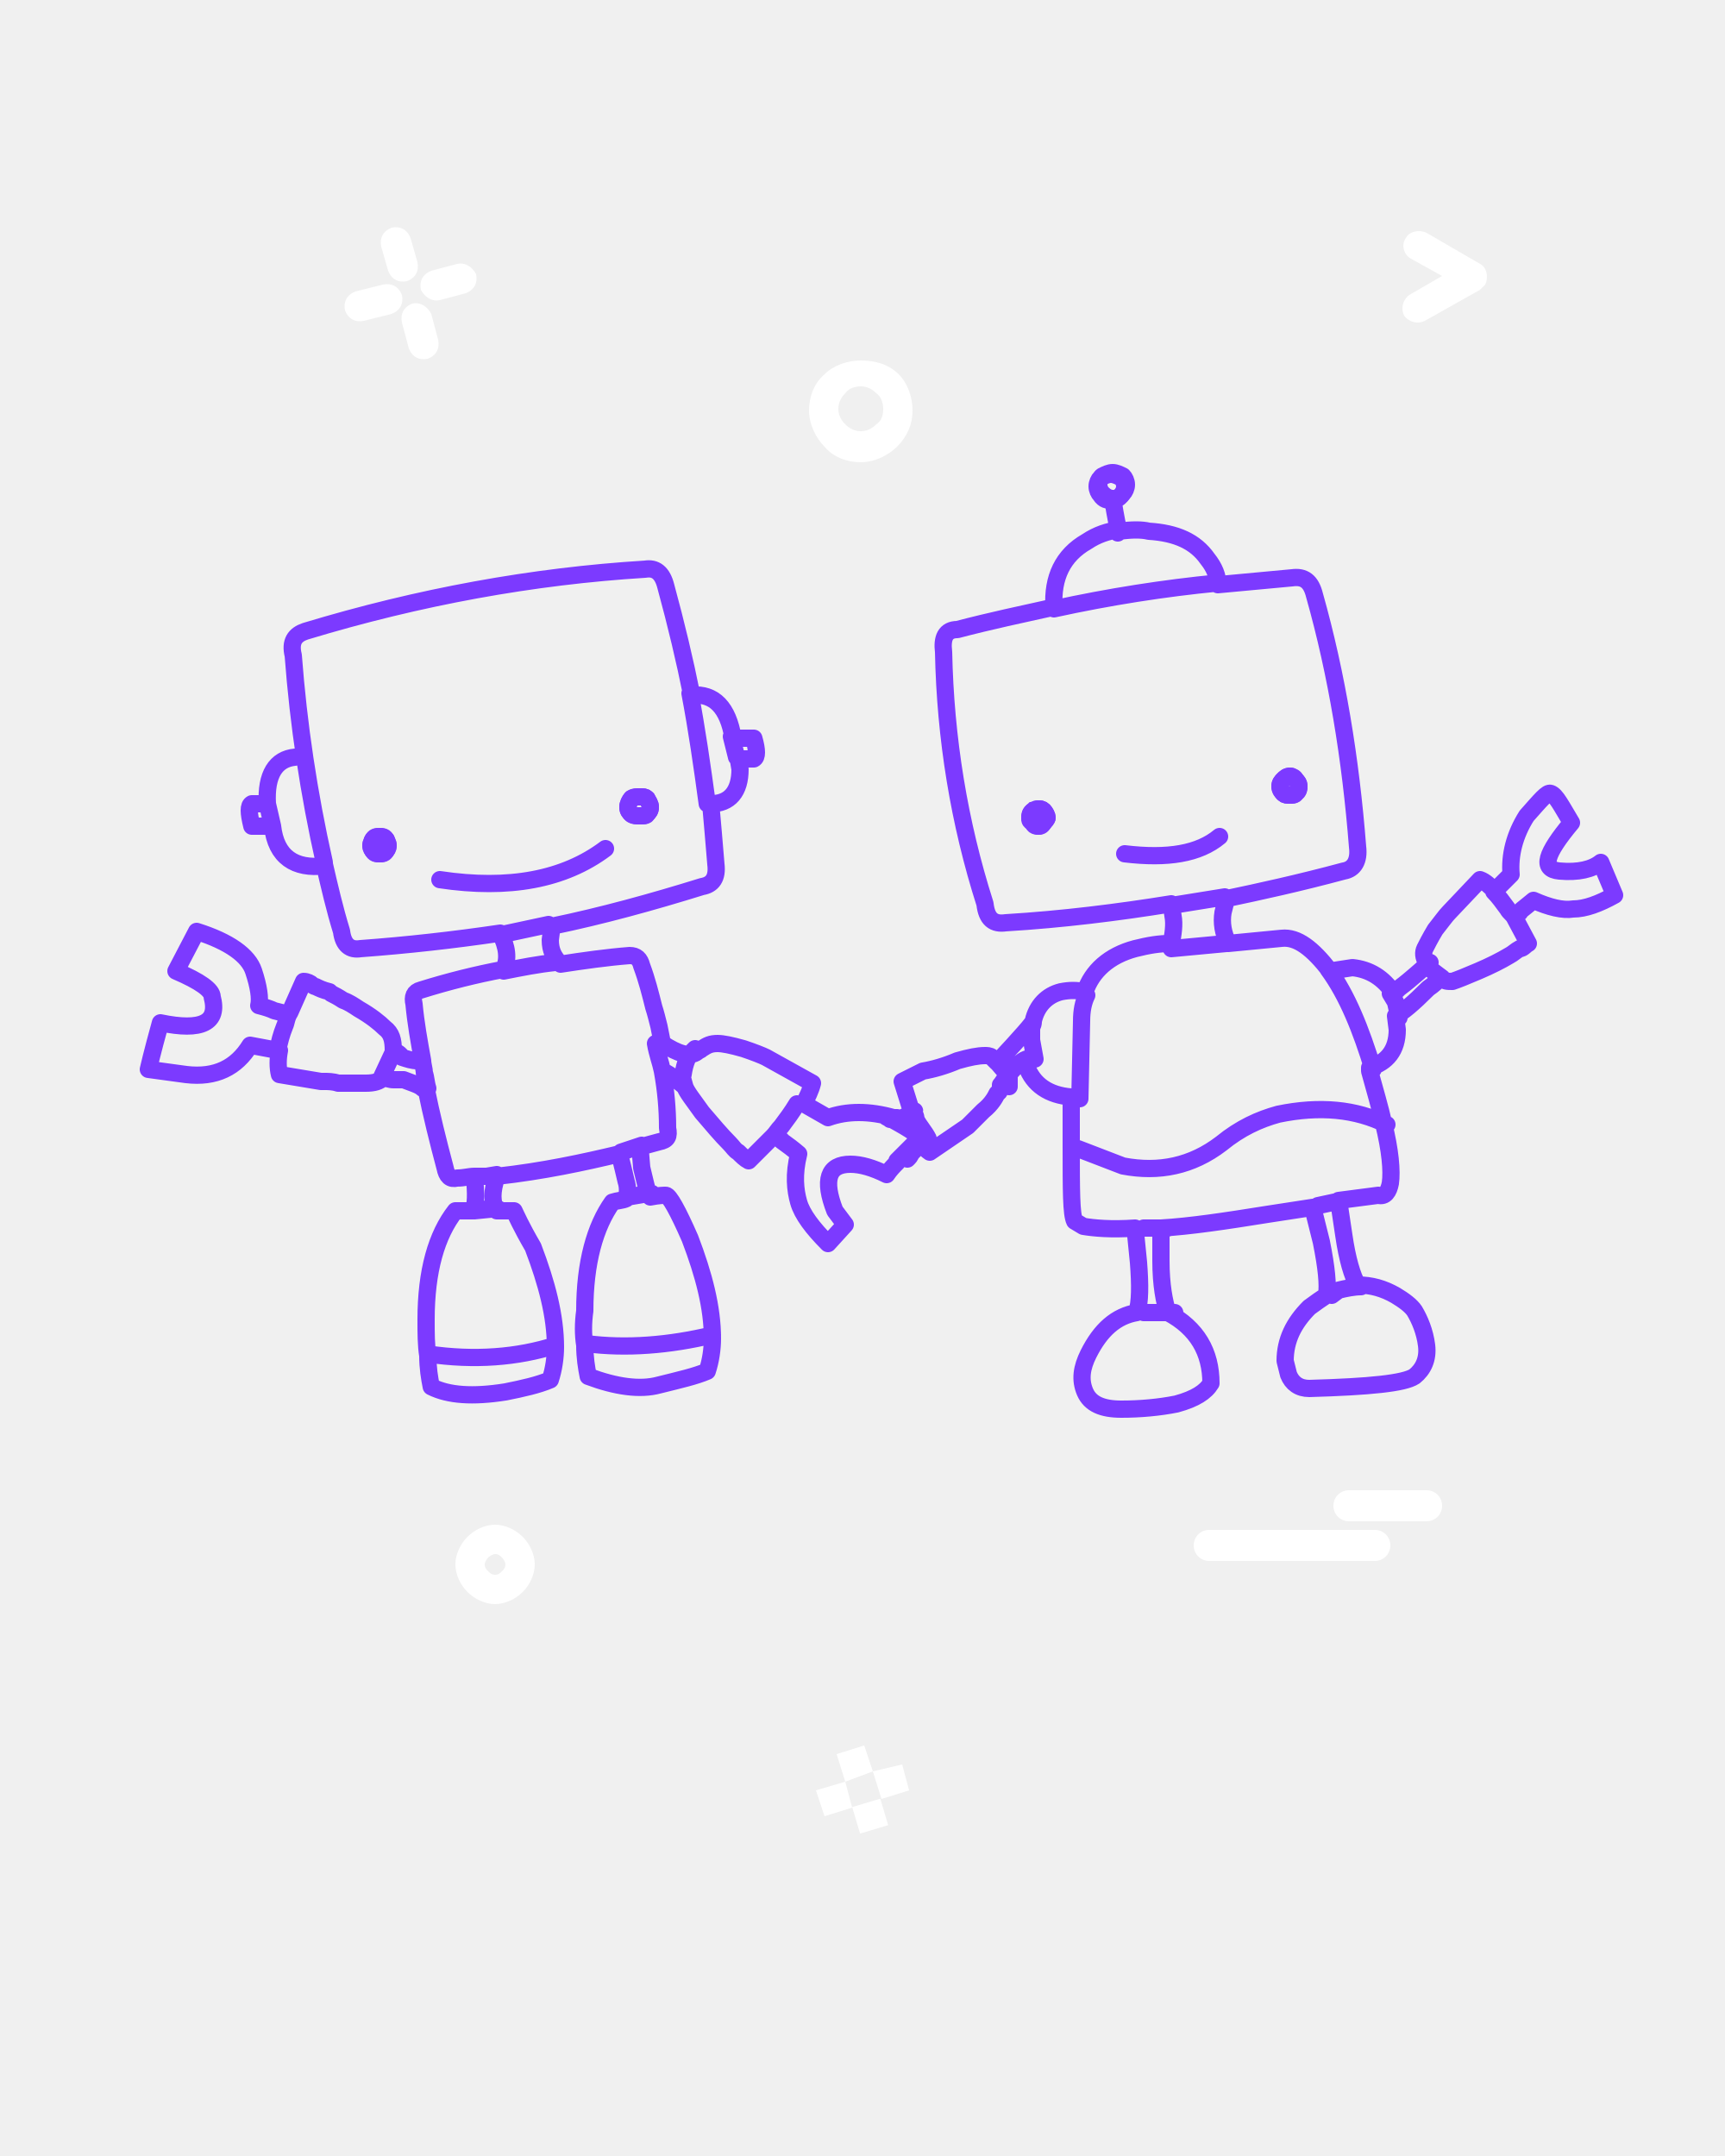
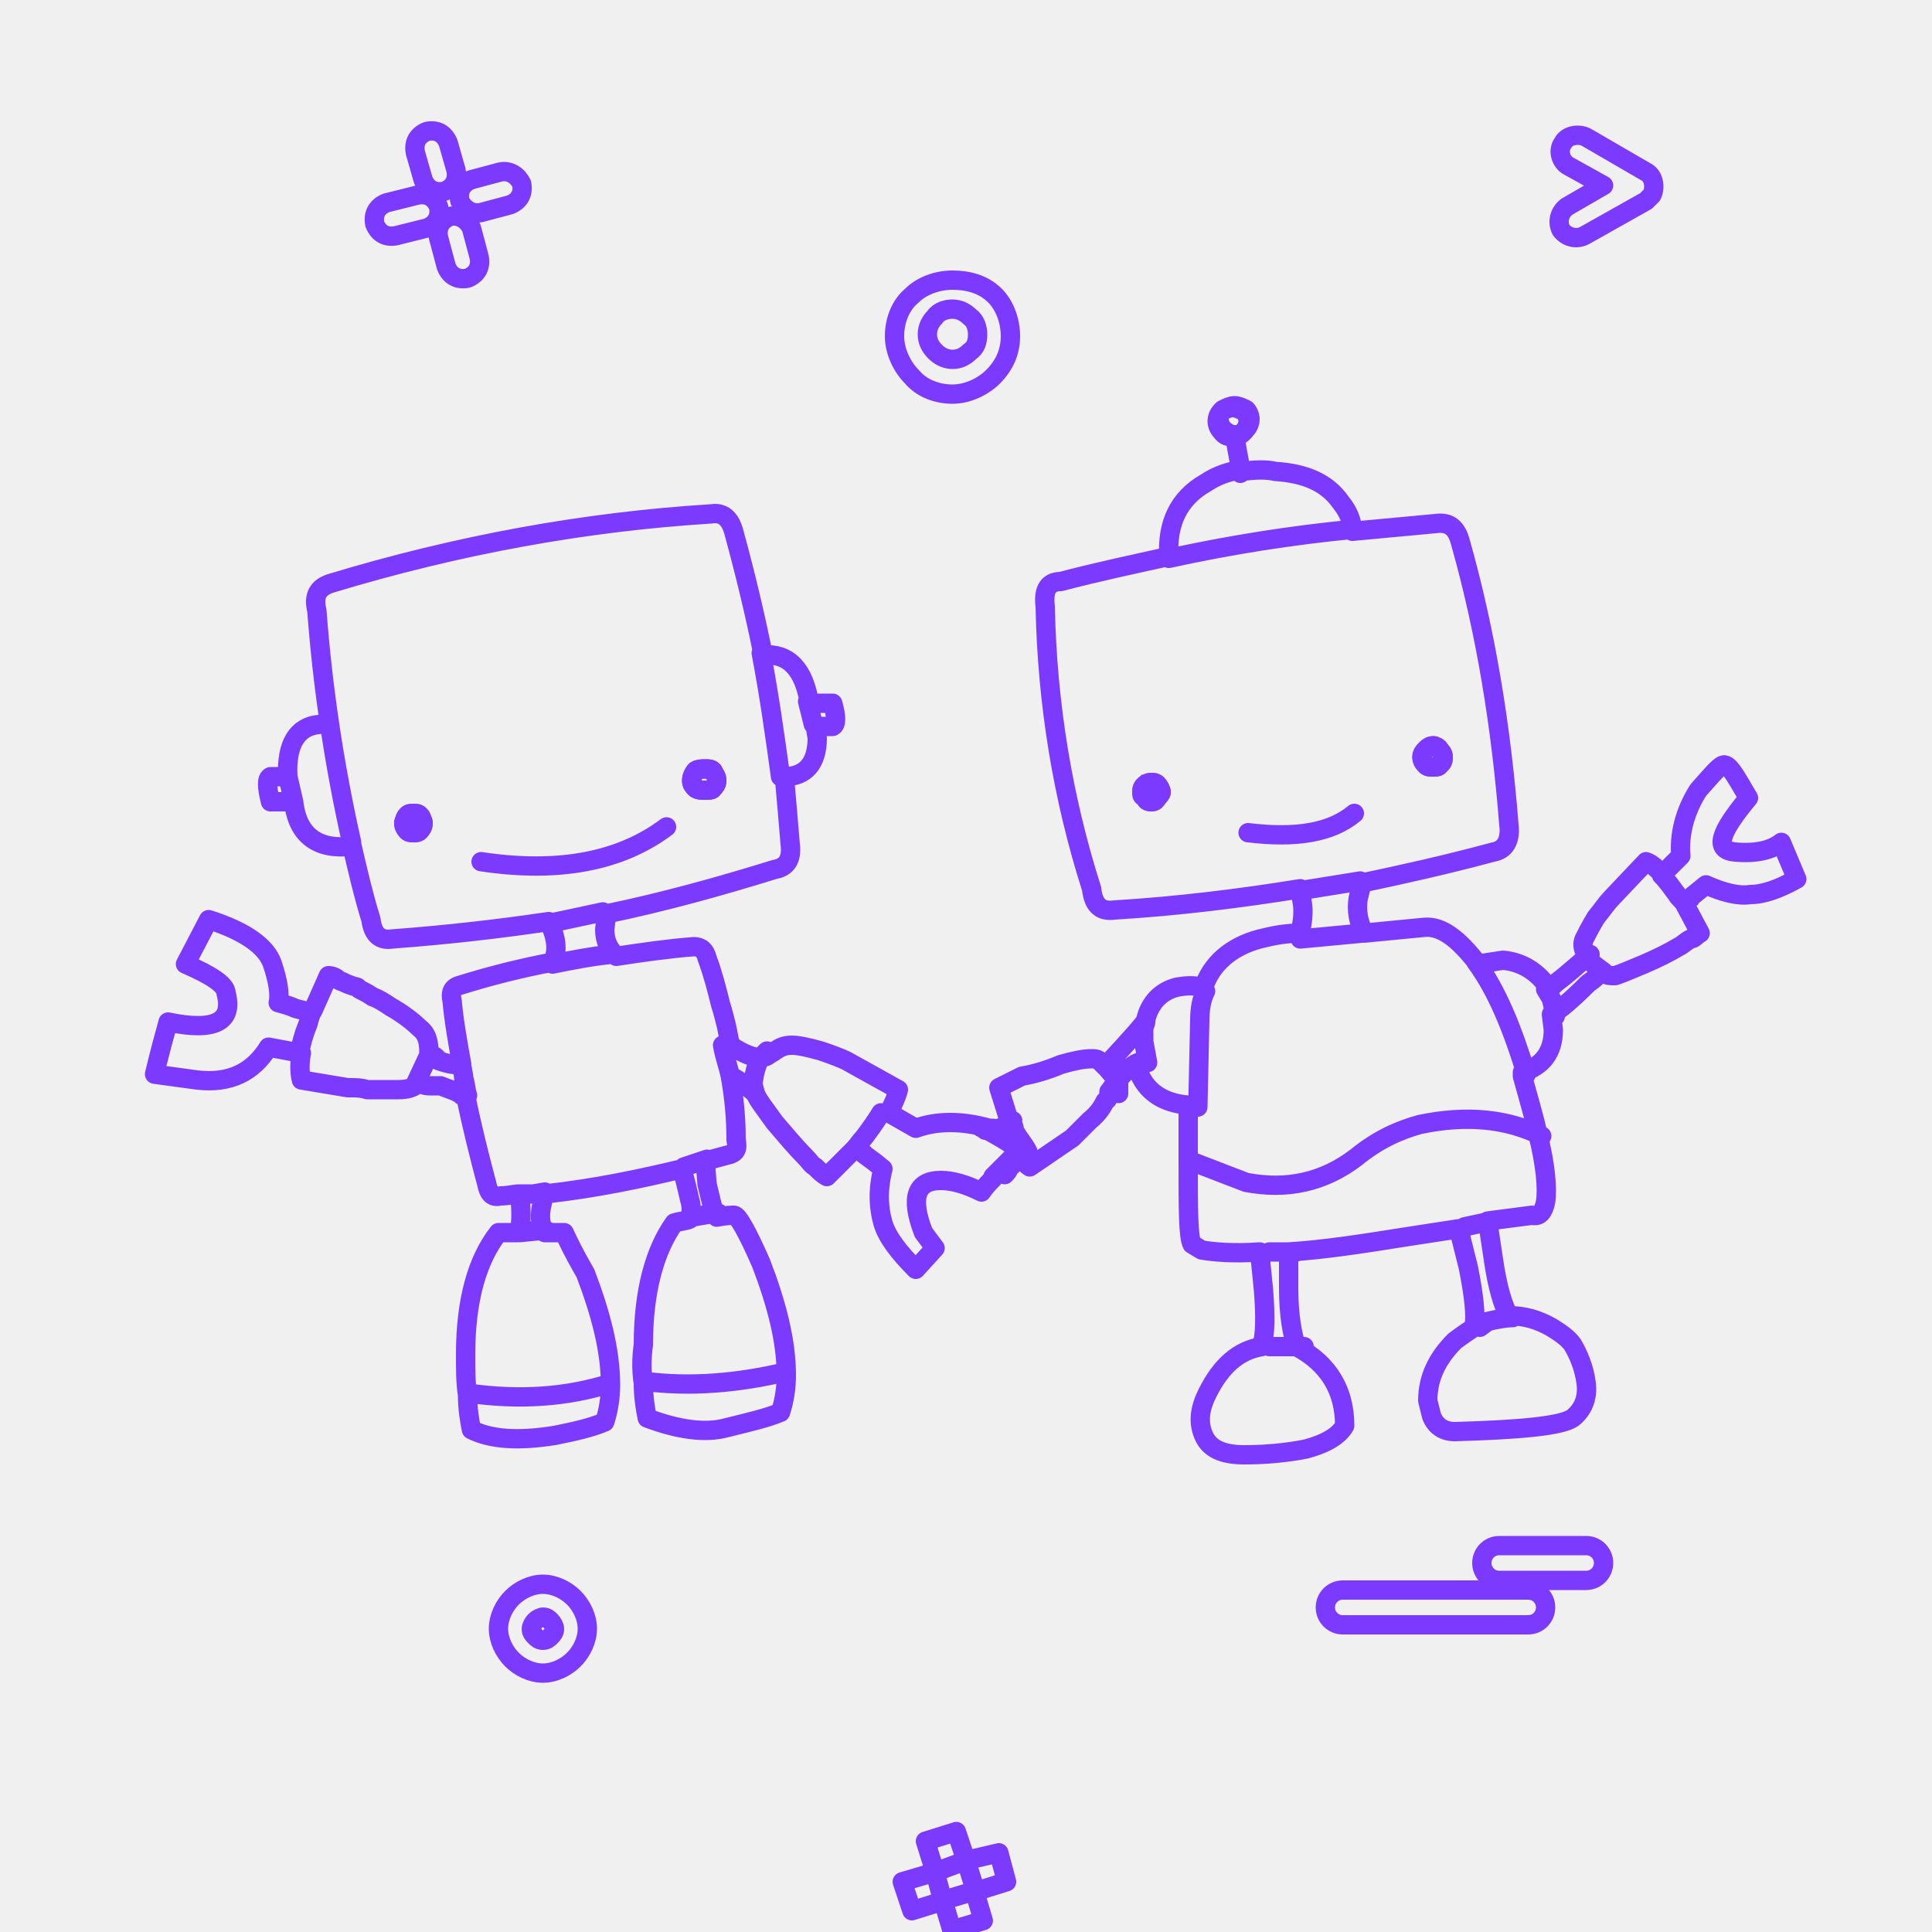
- <svg xmlns="http://www.w3.org/2000/svg" version="1.1" id="Слой_1" x="0px" y="0px" viewBox="0 0 100 125" style="enable-background:new 0 0 100 125;" xml:space="preserve">
+ <svg xmlns="http://www.w3.org/2000/svg" version="1.1" id="Слой_1" x="0px" y="0px" viewBox="0 0 100 100" style="enable-background:new 0 0 100 100;" xml:space="preserve">
  <style type="text/css">
	.st0{fill:none;stroke:#7C3AFF;stroke-miterlimit:10;}
	.st1{fill:none;stroke:#7C3AFF;stroke-linecap:round;stroke-linejoin:round;}
- 	.st2{fill:#FFFFFF;}
</style>
  <g transform="matrix( 1, 0, 0, 1, 0,0) ">
    <g>
      <g id="b">
-         <path class="st0" d="M37.5,47.2c0.1-0.1,0.2-0.2,0.2-0.4s-0.1-0.3-0.2-0.5c-0.1-0.1-0.2-0.1-0.4-0.1s-0.3,0-0.5,0.1     c-0.1,0.1-0.2,0.3-0.2,0.5s0.1,0.3,0.2,0.4c0.1,0.1,0.3,0.1,0.5,0.1S37.5,47.3,37.5,47.2 M21.5,49c0,0.1,0.1,0.3,0.1,0.3     c0.1,0.1,0.2,0.2,0.4,0.2s0.3,0,0.4-0.2c0.1-0.1,0.1-0.2,0.1-0.3s-0.1-0.3-0.1-0.3c-0.1-0.1-0.2-0.2-0.4-0.2s-0.3,0-0.4,0.2     C21.6,48.8,21.5,48.9,21.5,49 M64.4,27.5c-0.2,0-0.4,0.1-0.6,0.2c-0.1,0.1-0.2,0.3-0.2,0.5s0.1,0.4,0.2,0.5     C64,29,64.2,29,64.4,29c0.2,0,0.4-0.1,0.6-0.3c0.1-0.1,0.2-0.3,0.2-0.5s-0.1-0.4-0.2-0.5C64.8,27.6,64.6,27.5,64.4,27.5      M75.1,45.2C75,45.1,74.9,45,74.8,45c-0.2,0-0.3,0.1-0.4,0.2c-0.1,0.1-0.2,0.2-0.2,0.4c0,0.1,0.1,0.3,0.2,0.4     c0.1,0.1,0.2,0.1,0.4,0.1c0.1,0,0.3,0,0.3-0.1c0.1-0.1,0.2-0.2,0.2-0.4S75.2,45.3,75.1,45.2 M59.9,47c-0.1,0.1-0.2,0.2-0.2,0.4     s0,0.2,0.2,0.3c0.1,0.1,0.2,0.2,0.3,0.2s0.2,0,0.3-0.2s0.2-0.2,0.2-0.3s-0.1-0.3-0.2-0.4s-0.2-0.1-0.3-0.1     C60.1,46.9,60,47,59.9,47z" />
+         <path class="st0" d="M36.9,40.8c0.1-0.1,0.2-0.2,0.2-0.4s-0.1-0.3-0.2-0.5c-0.1-0.1-0.2-0.1-0.4-0.1s-0.3,0-0.5,0.1     c-0.1,0.1-0.2,0.3-0.2,0.5s0.1,0.3,0.2,0.4c0.1,0.1,0.3,0.1,0.5,0.1S36.9,40.9,36.9,40.8 M20.9,42.6c0,0.1,0.1,0.3,0.1,0.3     c0.1,0.1,0.2,0.2,0.4,0.2s0.3,0,0.4-0.2c0.1-0.1,0.1-0.2,0.1-0.3s-0.1-0.3-0.1-0.3c-0.1-0.1-0.2-0.2-0.4-0.2s-0.3,0-0.4,0.2     C21,42.4,20.9,42.5,20.9,42.6 M63.8,21.1c-0.2,0-0.4,0.1-0.6,0.2c-0.1,0.1-0.2,0.3-0.2,0.5s0.1,0.4,0.2,0.5     c0.2,0.3,0.4,0.3,0.6,0.3c0.2,0,0.4-0.1,0.6-0.3c0.1-0.1,0.2-0.3,0.2-0.5s-0.1-0.4-0.2-0.5C64.2,21.2,64,21.1,63.8,21.1      M74.5,38.8c-0.1-0.1-0.2-0.2-0.3-0.2c-0.2,0-0.3,0.1-0.4,0.2c-0.1,0.1-0.2,0.2-0.2,0.4c0,0.1,0.1,0.3,0.2,0.4     c0.1,0.1,0.2,0.1,0.4,0.1c0.1,0,0.3,0,0.3-0.1c0.1-0.1,0.2-0.2,0.2-0.4S74.6,38.9,74.5,38.8 M59.3,40.6c-0.1,0.1-0.2,0.2-0.2,0.4     s0,0.2,0.2,0.3c0.1,0.1,0.2,0.2,0.3,0.2s0.2,0,0.3-0.2s0.2-0.2,0.2-0.3s-0.1-0.3-0.2-0.4s-0.2-0.1-0.3-0.1     C59.5,40.5,59.4,40.6,59.3,40.6z" />
      </g>
    </g>
    <g>
-       <path id="a" class="st1" d="M88.1,52.9c-0.1,0,0.2-0.2,0.8-0.7c0.9,0.4,1.7,0.6,2.3,0.5c0.7,0,1.5-0.3,2.4-0.8L92.8,50    c-0.5,0.4-1.3,0.6-2.4,0.5s-0.8-1,0.7-2.8c-0.6-1-0.9-1.6-1.2-1.7c-0.2-0.1-0.6,0.4-1.4,1.3c-0.7,1.1-1,2.3-0.9,3.4l-1,1    c0.3,0.3,0.5,0.6,0.8,1c0.1,0.2,0.3,0.3,0.4,0.5l0.8,1.5c-0.2,0.1-0.3,0.3-0.5,0.3c-0.2,0.1-0.4,0.3-0.6,0.4    c-0.5,0.3-1.1,0.6-1.8,0.9c-0.7,0.3-1.2,0.5-1.5,0.6c-0.3,0-0.5,0-0.6-0.2c0,0,0,0-0.1,0c-0.2,0.2-0.4,0.4-0.7,0.6    c-0.9,0.9-1.5,1.4-1.9,1.6l0.1,0.8c0,1.2-0.6,1.9-1.6,2.2c0,0.1,0,0.1,0,0.2c0.3,1.1,0.6,2.1,0.8,3c0.4,1.6,0.5,2.8,0.4,3.5    c-0.1,0.5-0.3,0.8-0.7,0.7l-2.3,0.3l0.3,2c0.2,1.4,0.5,2.4,0.8,2.9c0.8,0,1.5,0.2,2.2,0.6c0.5,0.3,0.9,0.6,1.1,0.9    c0.3,0.5,0.6,1.2,0.7,2s-0.2,1.4-0.7,1.8c-0.6,0.4-2.6,0.6-6.1,0.7c-0.6,0-1-0.3-1.2-0.8l-0.2-0.8c0-1.2,0.5-2.2,1.4-3.1    c0.4-0.3,0.7-0.5,1-0.7c0.1-0.6,0-1.6-0.3-3.1l-0.5-2l-2.6,0.4c-2.5,0.4-4.5,0.7-6.2,0.8v1.9c0,1.4,0.2,2.4,0.4,3    c1.7,0.9,2.5,2.3,2.5,4.1c-0.3,0.5-0.9,0.9-2,1.2c-1,0.2-2.1,0.3-3.2,0.3s-1.8-0.3-2.1-1s-0.2-1.4,0.2-2.2    c0.7-1.4,1.6-2.2,2.8-2.4c0.2-0.6,0.2-1.6,0.1-2.9l-0.2-2c-1.4,0.1-2.4,0-3-0.1l-0.5-0.3c-0.2-0.4-0.2-1.8-0.2-4.3v-2.9    c-1.3-0.1-2.2-0.7-2.6-1.8v-0.4c-0.3,0.1-0.7,0.5-1.2,1.1c-0.1,0.1-0.2,0.3-0.3,0.4c0,0.2,0,0.4-0.2,0.5c-0.1,0.2-0.3,0.6-0.8,1    c-0.4,0.4-0.7,0.7-0.9,0.9l-2.2,1.5c-0.3-0.2-0.5-0.5-0.7-0.8v0.1c-0.4,0.4-0.8,0.8-1.2,1.2v0.1c-0.2,0.2-0.4,0.4-0.6,0.7    c-0.8-0.4-1.5-0.6-2.1-0.6c-1.3,0-1.6,0.9-0.9,2.7L49,71l-1,1.1c-0.9-0.9-1.5-1.7-1.7-2.4c-0.2-0.7-0.3-1.6,0-2.8    c-0.7-0.6-1.1-0.8-1-0.8 M86.7,51.7c-0.3-0.3-0.6-0.6-0.9-0.7L84,52.9c-0.2,0.2-0.4,0.5-0.8,1c-0.3,0.5-0.5,0.9-0.6,1.1    c-0.1,0.2-0.1,0.5,0.1,0.8l0,0l0.1,0.2c0.1,0.2,0.4,0.4,0.8,0.7 M17.1,43.9c-1.1,0.1-1.7,1-1.6,2.7l0.3,1.3c0.2,1.8,1.3,2.5,3,2.3    c0-0.1,0-0.1,0-0.2c-0.9-4-1.5-8-1.8-12c-0.2-0.8,0.1-1.2,0.7-1.4c6.6-2,13.2-3.2,19.7-3.6c0.6-0.1,1,0.2,1.2,1    c0.6,2.2,1.1,4.3,1.5,6.3c1.3-0.1,2.1,0.7,2.4,2.5h1.2c0.2,0.7,0.2,1.1,0,1.2h-0.9l0.1,0.6c0,1.3-0.6,2-1.7,2    c0.1,1.1,0.2,2.3,0.3,3.5c0.1,0.8-0.2,1.2-0.8,1.3c-2.9,0.9-5.8,1.7-8.7,2.3l-0.1,0.8c0,0.6,0.2,1,0.6,1.4c1.3-0.2,2.7-0.4,4-0.5    c0.4,0,0.6,0.2,0.7,0.6c0.3,0.8,0.5,1.6,0.7,2.4c0.1,0.3,0.2,0.7,0.3,1.1l0.2,1c0.9,0.6,1.6,0.8,2,0.5c0.1-0.1,0.2-0.1,0.3-0.2    c0.3-0.2,0.5-0.3,0.9-0.3c0.3,0,0.8,0.1,1.5,0.3c0.6,0.2,1.1,0.4,1.3,0.5l2.7,1.5c-0.1,0.4-0.3,0.8-0.5,1.2l1.4,0.8    c1.1-0.4,2.4-0.4,3.8,0c0.1,0,0.1,0,0.2,0c0,0,0.1,0,0.1,0.1c0.7-0.3,1-0.5,0.9-0.5 M42.4,42.7l0.3,1.2 M60.7,47.4    c0,0.1-0.1,0.2-0.2,0.3s-0.2,0.2-0.3,0.2s-0.3,0-0.3-0.2c-0.1-0.1-0.2-0.2-0.2-0.3s0-0.3,0.2-0.4c0.1-0.1,0.2-0.1,0.3-0.1    s0.2,0,0.3,0.1S60.7,47.3,60.7,47.4z M53.8,66c-0.2-0.4-0.5-0.7-0.7-1.1c0-0.2-0.1-0.4-0.3-0.6l-0.5-1.6c0.2-0.1,0.4-0.2,0.6-0.3    c0.2-0.1,0.4-0.2,0.6-0.3c0.6-0.1,1.3-0.3,2-0.6c0.7-0.2,1.2-0.3,1.6-0.3c0.1,0,0.3,0,0.4,0.1l0.3,0.3c1.4-1.5,2.1-2.3,2.1-2.4    c0.2-0.9,0.8-1.5,1.6-1.7c0.5-0.1,0.9-0.1,1.4,0c0.4-1.2,1.4-2.1,2.9-2.5c0.8-0.2,1.4-0.3,2.1-0.3c0.1-0.5,0.2-1.1,0.1-1.6    l-0.1-0.7c-3.1,0.5-6.3,0.9-9.6,1.1c-0.7,0.1-1.1-0.2-1.2-1.1c-1.5-4.7-2.3-9.6-2.4-14.6c-0.1-0.8,0.1-1.3,0.8-1.3    c1.9-0.5,3.8-0.9,5.6-1.3c-0.1-1.7,0.5-3,1.9-3.8c0.6-0.4,1.2-0.6,1.9-0.7c-0.1,0-0.2-0.6-0.4-1.8c-0.2,0-0.4-0.1-0.6-0.3    c-0.1-0.1-0.2-0.3-0.2-0.5s0.1-0.4,0.2-0.5c0.2-0.1,0.4-0.2,0.6-0.2s0.4,0.1,0.6,0.2c0.1,0.1,0.2,0.3,0.2,0.5s-0.1,0.4-0.2,0.5    C64.8,29,64.6,29,64.4,29 M64.8,30.9l0.1-0.1c0.7-0.1,1.3-0.1,1.7,0c1.6,0.1,2.7,0.6,3.4,1.6c0.4,0.5,0.6,1,0.6,1.5l4.3-0.4    c0.7-0.1,1.1,0.2,1.3,1c1.3,4.6,2.1,9.5,2.5,14.6c0.1,0.8-0.2,1.3-0.8,1.4c-2.6,0.7-4.9,1.2-6.8,1.6l-0.2,0.8    c-0.1,0.6,0,1.2,0.3,1.8l3.1-0.3c0.9-0.1,1.8,0.6,2.8,1.9l1.3-0.2c1,0.1,1.8,0.6,2.4,1.5c0.1-0.1,0.2-0.2,0.3-0.3    c0.8-0.6,1.3-1.1,1.8-1.5 M61.1,35.3c3.2-0.7,6.4-1.2,9.5-1.5 M75.3,45.6c0,0.1,0,0.3-0.2,0.4c-0.1,0.1-0.2,0.1-0.3,0.1    c-0.2,0-0.3,0-0.4-0.1s-0.2-0.2-0.2-0.4s0.1-0.3,0.2-0.4c0.1-0.1,0.2-0.2,0.4-0.2c0.1,0,0.3,0.1,0.3,0.2    C75.2,45.3,75.3,45.4,75.3,45.6z M15.5,46.6h-0.9c-0.2,0.1-0.2,0.5,0,1.3h1.2 M22.5,49c0,0.1-0.1,0.3-0.1,0.3    c-0.1,0.1-0.2,0.2-0.4,0.2s-0.3,0-0.4-0.2c-0.1-0.1-0.1-0.2-0.1-0.3s0.1-0.3,0.1-0.3c0.1-0.1,0.2-0.2,0.4-0.2s0.3,0,0.4,0.2    C22.4,48.8,22.5,48.9,22.5,49z M37.7,46.8c0,0.2-0.1,0.3-0.2,0.4s-0.2,0.1-0.4,0.1s-0.3,0-0.5-0.1c-0.1-0.1-0.2-0.2-0.2-0.4    s0.1-0.3,0.2-0.5c0.1-0.1,0.3-0.1,0.5-0.1s0.3,0,0.4,0.1C37.6,46.5,37.7,46.6,37.7,46.8z M40.3,60.8L40.1,61    c-0.2,0.2-0.4,0.6-0.5,1.3l0,0c-0.1,0.1,0,0.3,0.1,0.7c0.1,0.3,0.5,0.8,1,1.5c0.6,0.7,1.1,1.3,1.6,1.8c0.2,0.2,0.3,0.4,0.5,0.5    c0.2,0.2,0.4,0.4,0.6,0.5l1.4-1.4c0.2-0.2,0.3-0.4,0.5-0.6c0.3-0.4,0.6-0.8,0.9-1.3 M16.3,58.7l-0.4-0.1c-0.2-0.1-0.5-0.2-0.9-0.3    c0.1-0.4,0-1.1-0.3-2s-1.4-1.7-3.3-2.3l-1.2,2.3c1.4,0.6,2.1,1.1,2.1,1.5c0.4,1.5-0.6,2-3,1.5C8.8,61.1,8.6,62,8.6,62l2.2,0.3    c1.7,0.2,2.9-0.4,3.7-1.7l1.6,0.3c0.1-0.5,0.2-0.9,0.4-1.4c0.1-0.2,0.1-0.5,0.3-0.8l0.8-1.8c0.2,0,0.4,0.1,0.5,0.2    c0,0,0.1,0.1,0.2,0.1c0.2,0.1,0.4,0.2,0.8,0.3l0.1,0.1c0.2,0.1,0.4,0.2,0.7,0.4c0.3,0.1,0.6,0.3,0.9,0.5c0.7,0.4,1.2,0.8,1.5,1.1    c0.4,0.3,0.5,0.7,0.5,1.3c0.2,0.1,0.4,0.2,0.5,0.4c0.3,0.1,0.6,0.2,0.9,0.2c0.1,0,0.2,0,0.3,0c-0.2-1.1-0.4-2.2-0.5-3.3    c-0.1-0.4,0-0.7,0.4-0.8c1.6-0.5,3.2-0.9,4.8-1.2c0.3-0.6,0.2-1.3-0.2-2.1c-2.7,0.4-5.4,0.7-8.1,0.9c-0.6,0.1-1-0.2-1.1-1    c-0.4-1.3-0.7-2.6-1-3.9 M22.8,60.8V61c0.2,0.1,0.3,0.2,0.5,0.3 M39.7,63c-0.6-0.5-1-0.8-1.3-0.9c0.2,1.1,0.3,2.2,0.3,3.3    c0.1,0.5,0,0.7-0.5,0.8l-1.1,0.3l0.1,1.2c0.2,0.8,0.3,1.4,0.5,1.7c0.5-0.1,0.8-0.1,0.9-0.1c0.2,0,0.7,0.9,1.4,2.5    c0.8,2.1,1.3,4,1.3,5.8c0,0.6-0.1,1.3-0.3,1.9c-0.7,0.3-1.6,0.5-2.8,0.8c-1.1,0.3-2.5,0.1-4.1-0.5c-0.1-0.5-0.2-1.1-0.2-1.8    c-0.1-0.6-0.1-1.3,0-2c0-2.8,0.6-4.9,1.6-6.3c0.3-0.1,0.6-0.1,0.8-0.2c0.1-0.3,0.1-0.7,0-1c-0.1-0.4-0.2-0.9-0.4-1.6    c-2.1,0.5-4.4,1-7.1,1.3c-0.3,0.9-0.3,1.5,0,2c0.6,0,1,0,1,0c0.1,0.2,0.4,0.9,1.1,2.1c0.8,2.1,1.3,4,1.3,5.8    c0,0.6-0.1,1.3-0.3,1.9c-0.7,0.3-1.6,0.5-2.6,0.7C27.4,81,26,80.9,25,80.4c-0.1-0.5-0.2-1.1-0.2-1.8c-0.1-0.6-0.1-1.3-0.1-2.1    c0-2.8,0.6-4.9,1.7-6.3h1c0.2-0.3,0.2-1,0.1-2c-0.3,0-0.6,0.1-1,0.1c-0.4,0.1-0.6-0.1-0.7-0.6c-0.4-1.5-0.8-3.1-1.1-4.6    c-0.1,0-0.1,0-0.2,0c-0.2-0.2-0.6-0.3-1.1-0.5c-0.2,0-0.5,0-0.6,0c-0.2,0-0.4-0.1-0.6-0.1c-0.2,0.2-0.5,0.3-1,0.3s-0.9,0-1.3,0    c-0.1,0-0.2,0-0.3,0c-0.3-0.1-0.6-0.1-0.8-0.1c-0.1,0-0.2,0-0.2,0l-2.4-0.4c-0.1-0.4-0.1-0.9,0-1.4 M24.8,63.1    c-0.1-0.3-0.1-0.6-0.2-0.9c0-0.2-0.1-0.5-0.1-0.7 M22.1,62.5L22.1,62.5l0.7-1.5 M28.5,70.1c0.1,0,0.2,0,0.3,0    c-0.3,0-0.7,0-1.3,0.1C27.9,70.1,28.2,70.1,28.5,70.1L28.5,70.1l-1,0.1 M28.8,70.1h0.1 M27.5,68.2c0.3,0,0.6,0,0.7,0l0.6-0.1     M37.2,66.4L36,66.8 M36.4,69.4c0.6-0.1,1.1-0.2,1.4-0.2 M38,60.5c0.1,0.6,0.3,1.1,0.4,1.6 M29.2,56.3c1-0.2,2-0.4,3-0.5     M31.8,53.6c-0.9,0.2-1.9,0.4-2.8,0.6 M32.2,78c-2.2,0.7-4.7,0.9-7.4,0.5 M80.6,57.6l0.3,0.5l0.2,0.9 M63,57.7    c-0.2,0.4-0.3,0.9-0.3,1.5l-0.1,4.5 M62.5,66.6l2.6,1c2.1,0.4,4,0,5.7-1.3c1.1-0.9,2.2-1.4,3.3-1.7c2.4-0.5,4.5-0.3,6.3,0.6     M66.3,71.2c0.2,0,0.7,0,1.4,0 M76.4,69.9l1.4-0.3 M79.6,62c-0.7-2.3-1.5-4.3-2.6-5.8 M71.1,54.7L67.9,55 M71,52l-3.1,0.5     M59.9,59.3c0,0.1-0.1,0.2-0.1,0.4v0.6l0.2,1.1 M58.5,63c0-0.1,0-0.2,0-0.3l0,0v-0.3l-0.6-0.7 M52.6,67.2c0.1-0.1,0.2-0.2,0.2-0.3    c0.3-0.3,0.5-0.5,0.5-0.7c0,0,0-0.1,0.1-0.1c0-0.2-0.6-0.6-1.7-1.2c0,0,0,0-0.1,0c-0.1-0.1-0.2-0.1-0.3-0.2 M53.3,66.3l0.4-0.3     M78.9,74.6c-0.4,0-0.9,0.1-1.3,0.2l-0.4,0.3 M66.3,76.1c0.1,0,0.2,0,0.3,0h1.5 M41.3,77.4c-2.5,0.6-5,0.8-7.3,0.5 M40,40.2    c0.4,2.1,0.7,4.2,1,6.4 M25.5,51c4,0.6,7.2,0,9.6-1.8 M65.2,49.5c2.5,0.3,4.3,0,5.5-1" />
+       <path id="a" class="st1" d="M87.5,46.5c-0.1,0,0.2-0.2,0.8-0.7c0.9,0.4,1.7,0.6,2.3,0.5c0.7,0,1.5-0.3,2.4-0.8l-0.8-1.9    c-0.5,0.4-1.3,0.6-2.4,0.5s-0.8-1,0.7-2.8c-0.6-1-0.9-1.6-1.2-1.7c-0.2-0.1-0.6,0.4-1.4,1.3c-0.7,1.1-1,2.3-0.9,3.4l-1,1    c0.3,0.3,0.5,0.6,0.8,1c0.1,0.2,0.3,0.3,0.4,0.5l0.8,1.5c-0.2,0.1-0.3,0.3-0.5,0.3c-0.2,0.1-0.4,0.3-0.6,0.4    c-0.5,0.3-1.1,0.6-1.8,0.9c-0.7,0.3-1.2,0.5-1.5,0.6c-0.3,0-0.5,0-0.6-0.2c0,0,0,0-0.1,0c-0.2,0.2-0.4,0.4-0.7,0.6    c-0.9,0.9-1.5,1.4-1.9,1.6l0.1,0.8c0,1.2-0.6,1.9-1.6,2.2c0,0.1,0,0.1,0,0.2c0.3,1.1,0.6,2.1,0.8,3c0.4,1.6,0.5,2.8,0.4,3.5    c-0.1,0.5-0.3,0.8-0.7,0.7L77,63.2l0.3,2c0.2,1.4,0.5,2.4,0.8,2.9c0.8,0,1.5,0.2,2.2,0.6c0.5,0.3,0.9,0.6,1.1,0.9    c0.3,0.5,0.6,1.2,0.7,2s-0.2,1.4-0.7,1.8c-0.6,0.4-2.6,0.6-6.1,0.7c-0.6,0-1-0.3-1.2-0.8l-0.2-0.8c0-1.2,0.5-2.2,1.4-3.1    c0.4-0.3,0.7-0.5,1-0.7c0.1-0.6,0-1.6-0.3-3.1l-0.5-2L72.9,64c-2.5,0.4-4.5,0.7-6.2,0.8v1.9c0,1.4,0.2,2.4,0.4,3    c1.7,0.9,2.5,2.3,2.5,4.1c-0.3,0.5-0.9,0.9-2,1.2c-1,0.2-2.1,0.3-3.2,0.3s-1.8-0.3-2.1-1s-0.2-1.4,0.2-2.2    c0.7-1.4,1.6-2.2,2.8-2.4c0.2-0.6,0.2-1.6,0.1-2.9l-0.2-2c-1.4,0.1-2.4,0-3-0.1l-0.5-0.3c-0.2-0.4-0.2-1.8-0.2-4.3v-2.9    c-1.3-0.1-2.2-0.7-2.6-1.8V55c-0.3,0.1-0.7,0.5-1.2,1.1c-0.1,0.1-0.2,0.3-0.3,0.4c0,0.2,0,0.4-0.2,0.5c-0.1,0.2-0.3,0.6-0.8,1    c-0.4,0.4-0.7,0.7-0.9,0.9l-2.2,1.5c-0.3-0.2-0.5-0.5-0.7-0.8v0.1c-0.4,0.4-0.8,0.8-1.2,1.2V61c-0.2,0.2-0.4,0.4-0.6,0.7    c-0.8-0.4-1.5-0.6-2.1-0.6c-1.3,0-1.6,0.9-0.9,2.7l0.6,0.8l-1,1.1c-0.9-0.9-1.5-1.7-1.7-2.4c-0.2-0.7-0.3-1.6,0-2.8    c-0.7-0.6-1.1-0.8-1-0.8 M86.1,45.3c-0.3-0.3-0.6-0.6-0.9-0.7l-1.8,1.9c-0.2,0.2-0.4,0.5-0.8,1c-0.3,0.5-0.5,0.9-0.6,1.1    c-0.1,0.2-0.1,0.5,0.1,0.8l0,0l0.1,0.2c0.1,0.2,0.4,0.4,0.8,0.7 M16.5,37.5c-1.1,0.1-1.7,1-1.6,2.7l0.3,1.3c0.2,1.8,1.3,2.5,3,2.3    c0-0.1,0-0.1,0-0.2c-0.9-4-1.5-8-1.8-12c-0.2-0.8,0.1-1.2,0.7-1.4c6.6-2,13.2-3.2,19.7-3.6c0.6-0.1,1,0.2,1.2,1    c0.6,2.2,1.1,4.3,1.5,6.3c1.3-0.1,2.1,0.7,2.4,2.5h1.2c0.2,0.7,0.2,1.1,0,1.2h-0.9l0.1,0.6c0,1.3-0.6,2-1.7,2    c0.1,1.1,0.2,2.3,0.3,3.5c0.1,0.8-0.2,1.2-0.8,1.3c-2.9,0.9-5.8,1.7-8.7,2.3l-0.1,0.8c0,0.6,0.2,1,0.6,1.4c1.3-0.2,2.7-0.4,4-0.5    c0.4,0,0.6,0.2,0.7,0.6c0.3,0.8,0.5,1.6,0.7,2.4c0.1,0.3,0.2,0.7,0.3,1.1l0.2,1c0.9,0.6,1.6,0.8,2,0.5c0.1-0.1,0.2-0.1,0.3-0.2    c0.3-0.2,0.5-0.3,0.9-0.3c0.3,0,0.8,0.1,1.5,0.3c0.6,0.2,1.1,0.4,1.3,0.5l2.7,1.5c-0.1,0.4-0.3,0.8-0.5,1.2l1.4,0.8    c1.1-0.4,2.4-0.4,3.8,0c0.1,0,0.1,0,0.2,0c0,0,0.1,0,0.1,0.1c0.7-0.3,1-0.5,0.9-0.5 M41.8,36.3l0.3,1.2 M60.1,41    c0,0.1-0.1,0.2-0.2,0.3s-0.2,0.2-0.3,0.2s-0.3,0-0.3-0.2c-0.1-0.1-0.2-0.2-0.2-0.3s0-0.3,0.2-0.4c0.1-0.1,0.2-0.1,0.3-0.1    s0.2,0,0.3,0.1S60.1,40.9,60.1,41z M53.2,59.6c-0.2-0.4-0.5-0.7-0.7-1.1c0-0.2-0.1-0.4-0.3-0.6l-0.5-1.6c0.2-0.1,0.4-0.2,0.6-0.3    c0.2-0.1,0.4-0.2,0.6-0.3c0.6-0.1,1.3-0.3,2-0.6c0.7-0.2,1.2-0.3,1.6-0.3c0.1,0,0.3,0,0.4,0.1l0.3,0.3c1.4-1.5,2.1-2.3,2.1-2.4    c0.2-0.9,0.8-1.5,1.6-1.7c0.5-0.1,0.9-0.1,1.4,0c0.4-1.2,1.4-2.1,2.9-2.5c0.8-0.2,1.4-0.3,2.1-0.3c0.1-0.5,0.2-1.1,0.1-1.6    L67.3,46c-3.1,0.5-6.3,0.9-9.6,1.1c-0.7,0.1-1.1-0.2-1.2-1.1c-1.5-4.7-2.3-9.6-2.4-14.6c-0.1-0.8,0.1-1.3,0.8-1.3    c1.9-0.5,3.8-0.9,5.6-1.3c-0.1-1.7,0.5-3,1.9-3.8c0.6-0.4,1.2-0.6,1.9-0.7c-0.1,0-0.2-0.6-0.4-1.8c-0.2,0-0.4-0.1-0.6-0.3    c-0.1-0.1-0.2-0.3-0.2-0.5s0.1-0.4,0.2-0.5c0.2-0.1,0.4-0.2,0.6-0.2s0.4,0.1,0.6,0.2c0.1,0.1,0.2,0.3,0.2,0.5s-0.1,0.4-0.2,0.5    c-0.3,0.4-0.5,0.4-0.7,0.4 M64.2,24.5l0.1-0.1c0.7-0.1,1.3-0.1,1.7,0c1.6,0.1,2.7,0.6,3.4,1.6c0.4,0.5,0.6,1,0.6,1.5l4.3-0.4    c0.7-0.1,1.1,0.2,1.3,1c1.3,4.6,2.1,9.5,2.5,14.6c0.1,0.8-0.2,1.3-0.8,1.4c-2.6,0.7-4.9,1.2-6.8,1.6l-0.2,0.8    c-0.1,0.6,0,1.2,0.3,1.8l3.1-0.3c0.9-0.1,1.8,0.6,2.8,1.9l1.3-0.2c1,0.1,1.8,0.6,2.4,1.5c0.1-0.1,0.2-0.2,0.3-0.3    c0.8-0.6,1.3-1.1,1.8-1.5 M60.5,28.9c3.2-0.7,6.4-1.2,9.5-1.5 M74.7,39.2c0,0.1,0,0.3-0.2,0.4c-0.1,0.1-0.2,0.1-0.3,0.1    c-0.2,0-0.3,0-0.4-0.1s-0.2-0.2-0.2-0.4s0.1-0.3,0.2-0.4c0.1-0.1,0.2-0.2,0.4-0.2c0.1,0,0.3,0.1,0.3,0.2    C74.6,38.9,74.7,39,74.7,39.2z M14.9,40.2H14c-0.2,0.1-0.2,0.5,0,1.3h1.2 M21.9,42.6c0,0.1-0.1,0.3-0.1,0.3    c-0.1,0.1-0.2,0.2-0.4,0.2s-0.3,0-0.4-0.2c-0.1-0.1-0.1-0.2-0.1-0.3s0.1-0.3,0.1-0.3c0.1-0.1,0.2-0.2,0.4-0.2s0.3,0,0.4,0.2    C21.8,42.4,21.9,42.5,21.9,42.6z M37.1,40.4c0,0.2-0.1,0.3-0.2,0.4s-0.2,0.1-0.4,0.1s-0.3,0-0.5-0.1c-0.1-0.1-0.2-0.2-0.2-0.4    s0.1-0.3,0.2-0.5c0.1-0.1,0.3-0.1,0.5-0.1s0.3,0,0.4,0.1C37,40.1,37.1,40.2,37.1,40.4z M39.7,54.4l-0.2,0.2    c-0.2,0.2-0.4,0.6-0.5,1.3l0,0c-0.1,0.1,0,0.3,0.1,0.7c0.1,0.3,0.5,0.8,1,1.5c0.6,0.7,1.1,1.3,1.6,1.8c0.2,0.2,0.3,0.4,0.5,0.5    c0.2,0.2,0.4,0.4,0.6,0.5l1.4-1.4c0.2-0.2,0.3-0.4,0.5-0.6c0.3-0.4,0.6-0.8,0.9-1.3 M15.7,52.3l-0.4-0.1c-0.2-0.1-0.5-0.2-0.9-0.3    c0.1-0.4,0-1.1-0.3-2s-1.4-1.7-3.3-2.3l-1.2,2.3c1.4,0.6,2.1,1.1,2.1,1.5c0.4,1.5-0.6,2-3,1.5C8.2,54.7,8,55.6,8,55.6l2.2,0.3    c1.7,0.2,2.9-0.4,3.7-1.7l1.6,0.3c0.1-0.5,0.2-0.9,0.4-1.4c0.1-0.2,0.1-0.5,0.3-0.8l0.8-1.8c0.2,0,0.4,0.1,0.5,0.2    c0,0,0.1,0.1,0.2,0.1c0.2,0.1,0.4,0.2,0.8,0.3l0.1,0.1c0.2,0.1,0.4,0.2,0.7,0.4c0.3,0.1,0.6,0.3,0.9,0.5c0.7,0.4,1.2,0.8,1.5,1.1    c0.4,0.3,0.5,0.7,0.5,1.3c0.2,0.1,0.4,0.2,0.5,0.4c0.3,0.1,0.6,0.2,0.9,0.2c0.1,0,0.2,0,0.3,0c-0.2-1.1-0.4-2.2-0.5-3.3    c-0.1-0.4,0-0.7,0.4-0.8c1.6-0.5,3.2-0.9,4.8-1.2c0.3-0.6,0.2-1.3-0.2-2.1c-2.7,0.4-5.4,0.7-8.1,0.9c-0.6,0.1-1-0.2-1.1-1    c-0.4-1.3-0.7-2.6-1-3.9 M22.2,54.4v0.2c0.2,0.1,0.3,0.2,0.5,0.3 M39.1,56.6c-0.6-0.5-1-0.8-1.3-0.9c0.2,1.1,0.3,2.2,0.3,3.3    c0.1,0.5,0,0.7-0.5,0.8l-1.1,0.3l0.1,1.2c0.2,0.8,0.3,1.4,0.5,1.7c0.5-0.1,0.8-0.1,0.9-0.1c0.2,0,0.7,0.9,1.4,2.5    c0.8,2.1,1.3,4,1.3,5.8c0,0.6-0.1,1.3-0.3,1.9c-0.7,0.3-1.6,0.5-2.8,0.8c-1.1,0.3-2.5,0.1-4.1-0.5c-0.1-0.5-0.2-1.1-0.2-1.8    c-0.1-0.6-0.1-1.3,0-2c0-2.8,0.6-4.9,1.6-6.3c0.3-0.1,0.6-0.1,0.8-0.2c0.1-0.3,0.1-0.7,0-1c-0.1-0.4-0.2-0.9-0.4-1.6    c-2.1,0.5-4.4,1-7.1,1.3c-0.3,0.9-0.3,1.5,0,2c0.6,0,1,0,1,0c0.1,0.2,0.4,0.9,1.1,2.1c0.8,2.1,1.3,4,1.3,5.8    c0,0.6-0.1,1.3-0.3,1.9c-0.7,0.3-1.6,0.5-2.6,0.7c-1.9,0.3-3.3,0.2-4.3-0.3c-0.1-0.5-0.2-1.1-0.2-1.8c-0.1-0.6-0.1-1.3-0.1-2.1    c0-2.8,0.6-4.9,1.7-6.3h1c0.2-0.3,0.2-1,0.1-2c-0.3,0-0.6,0.1-1,0.1c-0.4,0.1-0.6-0.1-0.7-0.6c-0.4-1.5-0.8-3.1-1.1-4.6    c-0.1,0-0.1,0-0.2,0c-0.2-0.2-0.6-0.3-1.1-0.5c-0.2,0-0.5,0-0.6,0c-0.2,0-0.4-0.1-0.6-0.1c-0.2,0.2-0.5,0.3-1,0.3s-0.9,0-1.3,0    c-0.1,0-0.2,0-0.3,0c-0.3-0.1-0.6-0.1-0.8-0.1c-0.1,0-0.2,0-0.2,0l-2.4-0.4c-0.1-0.4-0.1-0.9,0-1.4 M24.2,56.7    c-0.1-0.3-0.1-0.6-0.2-0.9c0-0.2-0.1-0.5-0.1-0.7 M21.5,56.1L21.5,56.1l0.7-1.5 M27.9,63.7c0.1,0,0.2,0,0.3,0    c-0.3,0-0.7,0-1.3,0.1C27.3,63.7,27.6,63.7,27.9,63.7L27.9,63.7l-1,0.1 M28.2,63.7h0.1 M26.9,61.8c0.3,0,0.6,0,0.7,0l0.6-0.1     M36.6,60l-1.2,0.4 M35.8,63c0.6-0.1,1.1-0.2,1.4-0.2 M37.4,54.1c0.1,0.6,0.3,1.1,0.4,1.6 M28.6,49.9c1-0.2,2-0.4,3-0.5     M31.2,47.2c-0.9,0.2-1.9,0.4-2.8,0.6 M31.6,71.6c-2.2,0.7-4.7,0.9-7.4,0.5 M80,51.2l0.3,0.5l0.2,0.9 M62.4,51.3    c-0.2,0.4-0.3,0.9-0.3,1.5L62,57.3 M61.9,60.2l2.6,1c2.1,0.4,4,0,5.7-1.3c1.1-0.9,2.2-1.4,3.3-1.7c2.4-0.5,4.5-0.3,6.3,0.6     M65.7,64.8c0.2,0,0.7,0,1.4,0 M75.8,63.5l1.4-0.3 M79,55.6c-0.7-2.3-1.5-4.3-2.6-5.8 M70.5,48.3l-3.2,0.3 M70.4,45.6l-3.1,0.5     M59.3,52.9c0,0.1-0.1,0.2-0.1,0.4v0.6l0.2,1.1 M57.9,56.6c0-0.1,0-0.2,0-0.3l0,0V56l-0.6-0.7 M52,60.8c0.1-0.1,0.2-0.2,0.2-0.3    c0.3-0.3,0.5-0.5,0.5-0.7c0,0,0-0.1,0.1-0.1c0-0.2-0.6-0.6-1.7-1.2c0,0,0,0-0.1,0c-0.1-0.1-0.2-0.1-0.3-0.2 M52.7,59.9l0.4-0.3     M78.3,68.2c-0.4,0-0.9,0.1-1.3,0.2l-0.4,0.3 M65.7,69.7c0.1,0,0.2,0,0.3,0h1.5 M40.7,71c-2.5,0.6-5,0.8-7.3,0.5 M39.4,33.8    c0.4,2.1,0.7,4.2,1,6.4 M24.9,44.6c4,0.6,7.2,0,9.6-1.8 M64.6,43.1c2.5,0.3,4.3,0,5.5-1" />
    </g>
  </g>
-   <path class="st2" d="M85.8,15.3c0.4,0.2,0.5,0.8,0.3,1.2c-0.1,0.1-0.2,0.2-0.3,0.3l-3.2,1.8c-0.4,0.2-0.9,0.1-1.2-0.3  c-0.2-0.4-0.1-0.9,0.3-1.2l1.9-1.1l-1.8-1c-0.4-0.2-0.6-0.8-0.3-1.2c0.2-0.4,0.8-0.5,1.2-0.3L85.8,15.3z" />
-   <path class="st2" d="M52.1,21.7c0.5,0.5,0.8,1.3,0.8,2.1c0,0.8-0.3,1.5-0.9,2.1l0,0c-0.5,0.5-1.3,0.9-2.1,0.9s-1.6-0.3-2.1-0.9l0,0  c-0.5-0.5-0.9-1.3-0.9-2.1c0-0.8,0.3-1.6,0.9-2.1l0,0c0.5-0.5,1.3-0.8,2.1-0.8S51.5,21.1,52.1,21.7L52.1,21.7z M51.2,23.7  c0-0.3-0.1-0.7-0.4-0.9c-0.2-0.2-0.5-0.4-0.9-0.4c-0.3,0-0.7,0.1-0.9,0.4c-0.2,0.2-0.4,0.5-0.4,0.9c0,0.3,0.1,0.6,0.4,0.9  c0.2,0.2,0.5,0.4,0.9,0.4c0.3,0,0.6-0.1,0.9-0.4C51.1,24.4,51.2,24.1,51.2,23.7z" />
-   <path class="st2" d="M82.7,86.4c0.5,0,0.9,0.4,0.9,0.9s-0.4,0.9-0.9,0.9h-4.5c-0.5,0-0.9-0.4-0.9-0.9s0.4-0.9,0.9-0.9H82.7z" />
-   <path class="st2" d="M79.7,88.7c0.5,0,0.9,0.4,0.9,0.9s-0.4,0.9-0.9,0.9h-9.6c-0.5,0-0.9-0.4-0.9-0.9s0.4-0.9,0.9-0.9H79.7z" />
-   <path class="st2" d="M27.6,15.9c0.1,0.5-0.1,0.9-0.6,1.1l-1.5,0.4c-0.5,0.1-0.9-0.2-1.1-0.6c-0.1-0.5,0.1-0.9,0.6-1.1l1.5-0.4  C27,15.2,27.4,15.5,27.6,15.9z" />
-   <path class="st2" d="M25.4,19.7c0.1,0.5-0.1,0.9-0.6,1.1c-0.5,0.1-0.9-0.1-1.1-0.6l-0.4-1.5c-0.1-0.5,0.1-0.9,0.6-1.1  c0.5-0.1,0.9,0.2,1.1,0.6L25.4,19.7z" />
-   <path class="st2" d="M30.3,89.1c0.4,0.4,0.7,1,0.7,1.6s-0.3,1.2-0.7,1.6c-0.4,0.4-1,0.7-1.6,0.7s-1.2-0.3-1.6-0.7  c-0.4-0.4-0.7-1-0.7-1.6s0.3-1.2,0.7-1.6c0.4-0.4,1-0.7,1.6-0.7S29.9,88.7,30.3,89.1z M29.3,90.7c0-0.1-0.1-0.3-0.2-0.4  s-0.2-0.2-0.4-0.2c-0.1,0-0.3,0.1-0.4,0.2s-0.2,0.3-0.2,0.4c0,0.2,0.1,0.3,0.2,0.4s0.2,0.2,0.4,0.2c0.2,0,0.3-0.1,0.4-0.2  C29.2,91,29.3,90.9,29.3,90.7z" />
-   <path class="st2" d="M24.2,15.2c0.1,0.5-0.1,0.9-0.6,1.1c-0.5,0.1-0.9-0.1-1.1-0.6l-0.4-1.4c-0.1-0.5,0.1-0.9,0.6-1.1  c0.5-0.1,0.9,0.1,1.1,0.6L24.2,15.2z" />
-   <path class="st2" d="M23.3,17.1c0.1,0.5-0.1,0.9-0.6,1.1l-1.6,0.4c-0.5,0.1-0.9-0.1-1.1-0.6c-0.1-0.5,0.1-0.9,0.6-1.1l1.6-0.4  C22.7,16.4,23.1,16.6,23.3,17.1z" />
-   <polygon class="st2" points="52.3,102.3 52.7,103.8 51.1,104.3 50.6,102.7 " />
-   <rect x="49.6" y="104.5" transform="matrix(0.9581 -0.2863 0.2863 0.9581 -28.0382 18.8507)" class="st2" width="1.7" height="1.6" />
-   <polygon class="st2" points="50.1,101.2 50.6,102.7 49,103.3 48.5,101.7 " />
-   <polygon class="st2" points="49,103.3 49.4,104.8 47.8,105.3 47.3,103.8 " />
+   <path class="st1" d="M85.2,8.9c0.4,0.2,0.5,0.8,0.3,1.2c-0.1,0.1-0.2,0.2-0.3,0.3L82,12.2c-0.4,0.2-0.9,0.1-1.2-0.3  c-0.2-0.4-0.1-0.9,0.3-1.2L83,9.6l-1.8-1c-0.4-0.2-0.6-0.8-0.3-1.2c0.2-0.4,0.8-0.5,1.2-0.3L85.2,8.9z" />
+   <path class="st1" d="M51.5,15.3c0.5,0.5,0.8,1.3,0.8,2.1c0,0.8-0.3,1.5-0.9,2.1l0,0c-0.5,0.5-1.3,0.9-2.1,0.9s-1.6-0.3-2.1-0.9l0,0  c-0.5-0.5-0.9-1.3-0.9-2.1c0-0.8,0.3-1.6,0.9-2.1l0,0c0.5-0.5,1.3-0.8,2.1-0.8S50.9,14.7,51.5,15.3L51.5,15.3z M50.6,17.3  c0-0.3-0.1-0.7-0.4-0.9C50,16.2,49.7,16,49.3,16c-0.3,0-0.7,0.1-0.9,0.4c-0.2,0.2-0.4,0.5-0.4,0.9c0,0.3,0.1,0.6,0.4,0.9  c0.2,0.2,0.5,0.4,0.9,0.4c0.3,0,0.6-0.1,0.9-0.4C50.5,18,50.6,17.7,50.6,17.3z" />
+   <path class="st1" d="M82.1,80c0.5,0,0.9,0.4,0.9,0.9s-0.4,0.9-0.9,0.9h-4.5c-0.5,0-0.9-0.4-0.9-0.9s0.4-0.9,0.9-0.9H82.1z" />
+   <path class="st1" d="M79.1,82.3c0.5,0,0.9,0.4,0.9,0.9s-0.4,0.9-0.9,0.9h-9.6c-0.5,0-0.9-0.4-0.9-0.9s0.4-0.9,0.9-0.9H79.1z" />
+   <path class="st1" d="M27,9.5c0.1,0.5-0.1,0.9-0.6,1.1L24.9,11c-0.5,0.1-0.9-0.2-1.1-0.6c-0.1-0.5,0.1-0.9,0.6-1.1l1.5-0.4  C26.4,8.8,26.8,9.1,27,9.5z" />
+   <path class="st1" d="M24.8,13.3c0.1,0.5-0.1,0.9-0.6,1.1c-0.5,0.1-0.9-0.1-1.1-0.6l-0.4-1.5c-0.1-0.5,0.1-0.9,0.6-1.1  c0.5-0.1,0.9,0.2,1.1,0.6L24.8,13.3z" />
+   <path class="st1" d="M29.7,82.7c0.4,0.4,0.7,1,0.7,1.6s-0.3,1.2-0.7,1.6c-0.4,0.4-1,0.7-1.6,0.7s-1.2-0.3-1.6-0.7  c-0.4-0.4-0.7-1-0.7-1.6s0.3-1.2,0.7-1.6c0.4-0.4,1-0.7,1.6-0.7S29.3,82.3,29.7,82.7z M28.7,84.3c0-0.1-0.1-0.3-0.2-0.4  s-0.2-0.2-0.4-0.2c-0.1,0-0.3,0.1-0.4,0.2s-0.2,0.3-0.2,0.4c0,0.2,0.1,0.3,0.2,0.4s0.2,0.2,0.4,0.2c0.2,0,0.3-0.1,0.4-0.2  C28.6,84.6,28.7,84.5,28.7,84.3z" />
+   <path class="st1" d="M23.6,8.8c0.1,0.5-0.1,0.9-0.6,1.1c-0.5,0.1-0.9-0.1-1.1-0.6l-0.4-1.4c-0.1-0.5,0.1-0.9,0.6-1.1  c0.5-0.1,0.9,0.1,1.1,0.6L23.6,8.8z" />
+   <path class="st1" d="M22.7,10.7c0.1,0.5-0.1,0.9-0.6,1.1l-1.6,0.4c-0.5,0.1-0.9-0.1-1.1-0.6c-0.1-0.5,0.1-0.9,0.6-1.1l1.6-0.4  C22.1,10,22.5,10.2,22.7,10.7z" />
+   <polygon class="st1" points="51.7,95.9 52.1,97.4 50.5,97.9 50,96.3 " />
+   <rect x="49" y="98.1" transform="matrix(0.9581 -0.2863 0.2863 0.9581 -26.2243 18.4035)" class="st1" width="1.7" height="1.6" />
+   <polygon class="st1" points="49.5,94.8 50,96.3 48.4,96.9 47.9,95.3 " />
+   <polygon class="st1" points="48.4,96.9 48.8,98.4 47.2,98.9 46.7,97.4 " />
</svg>
